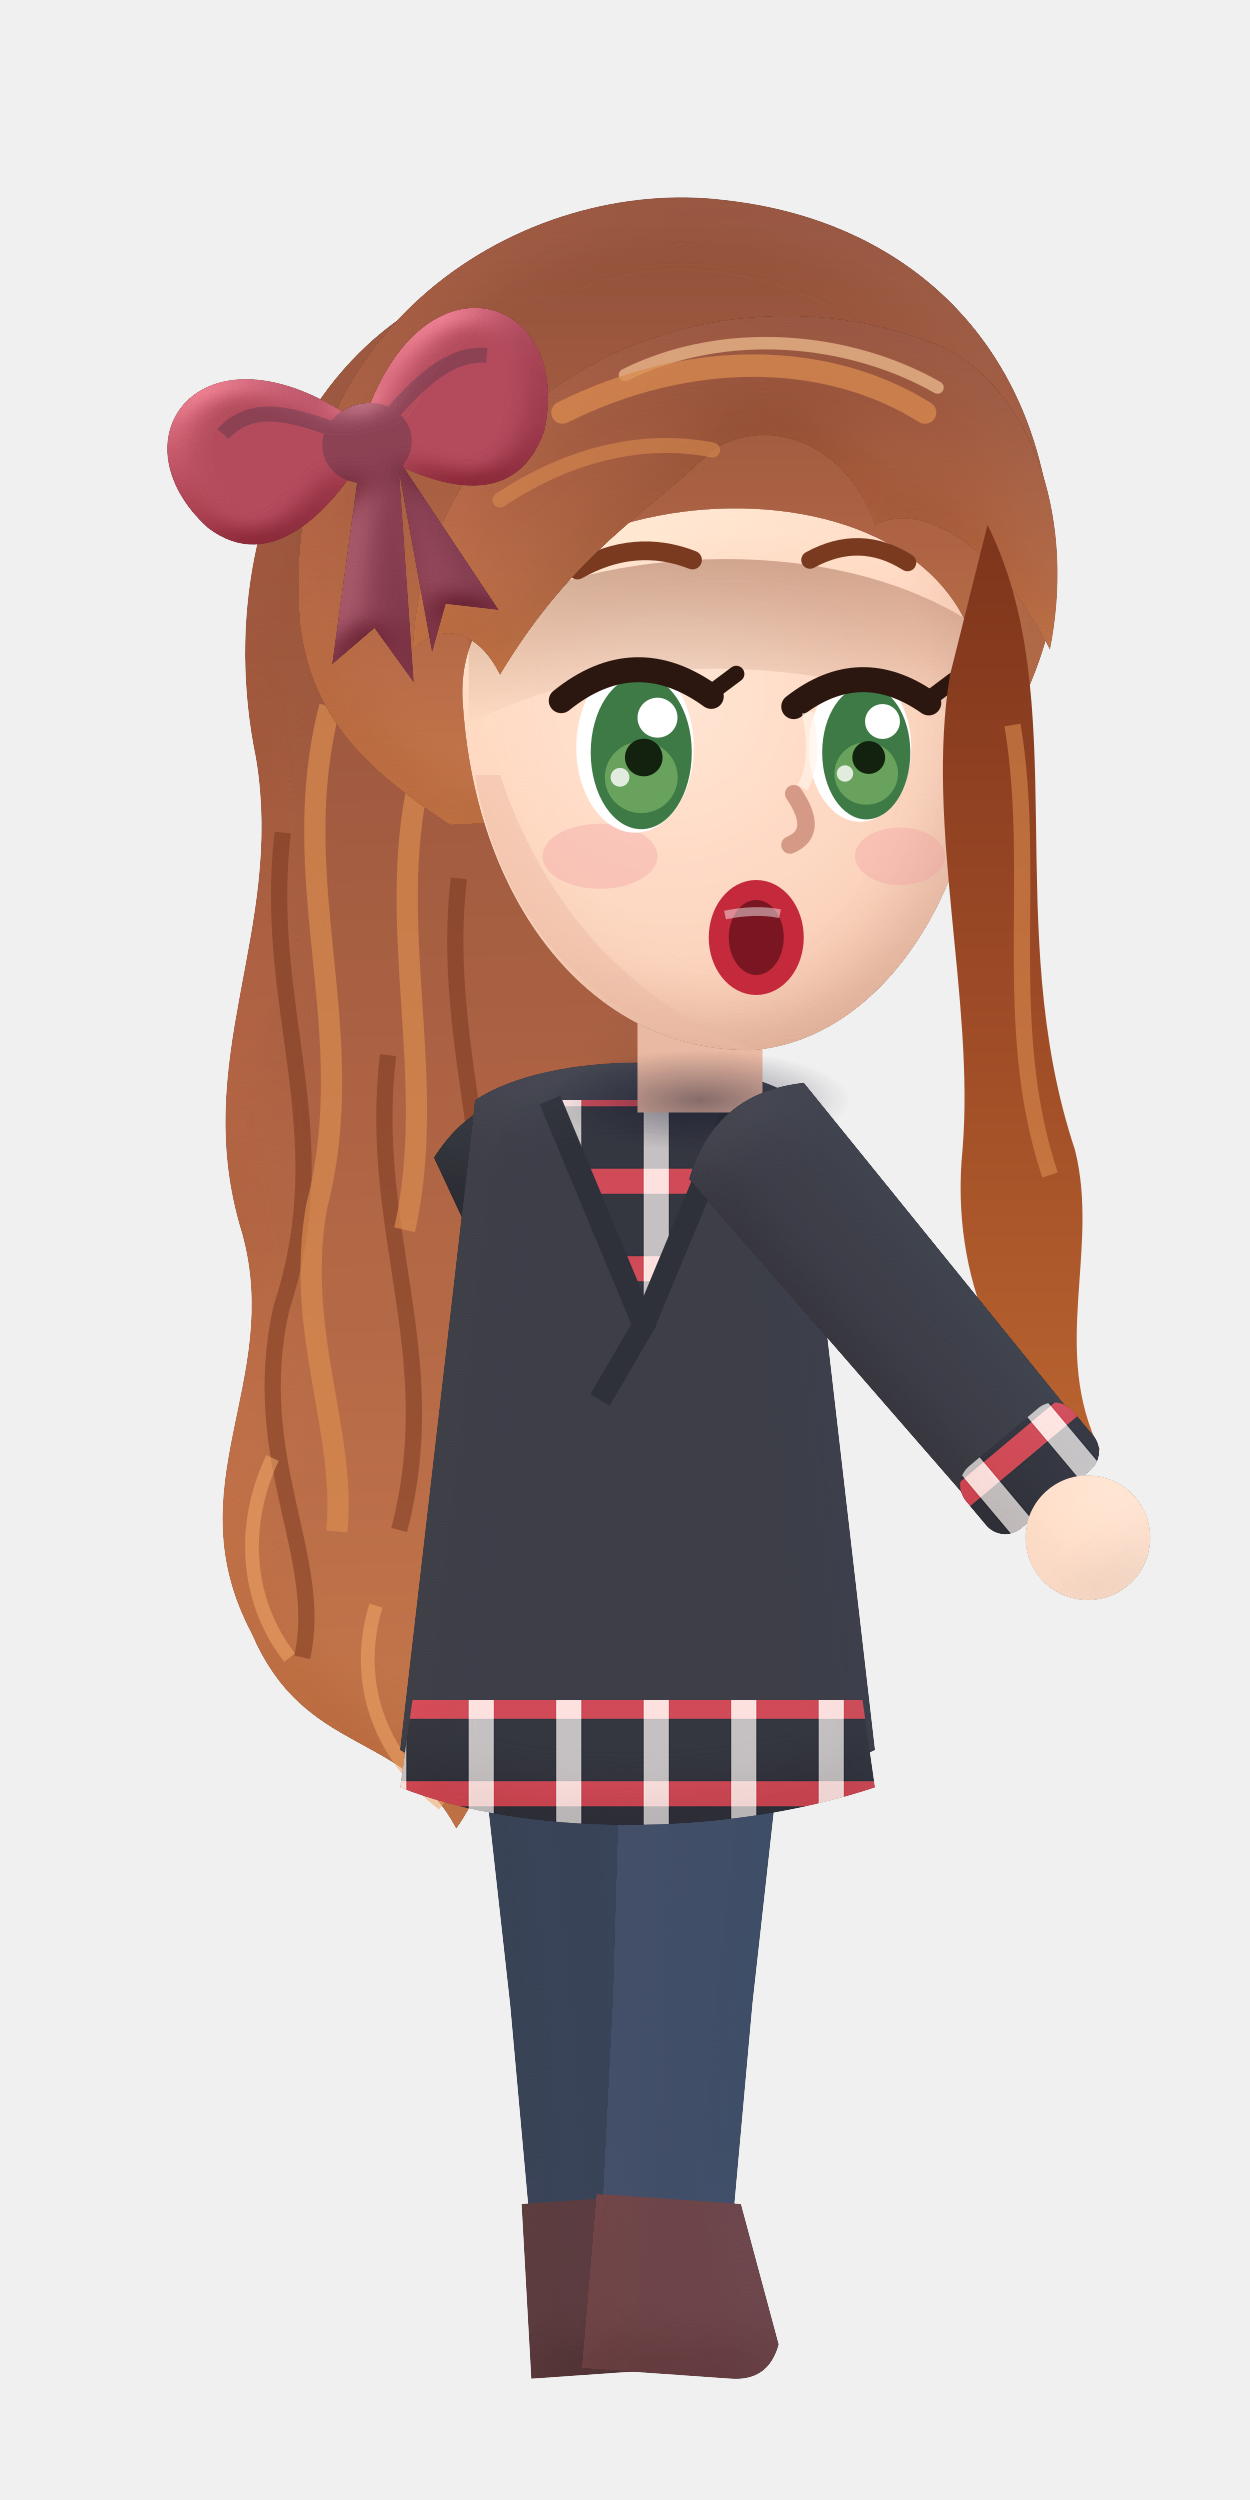
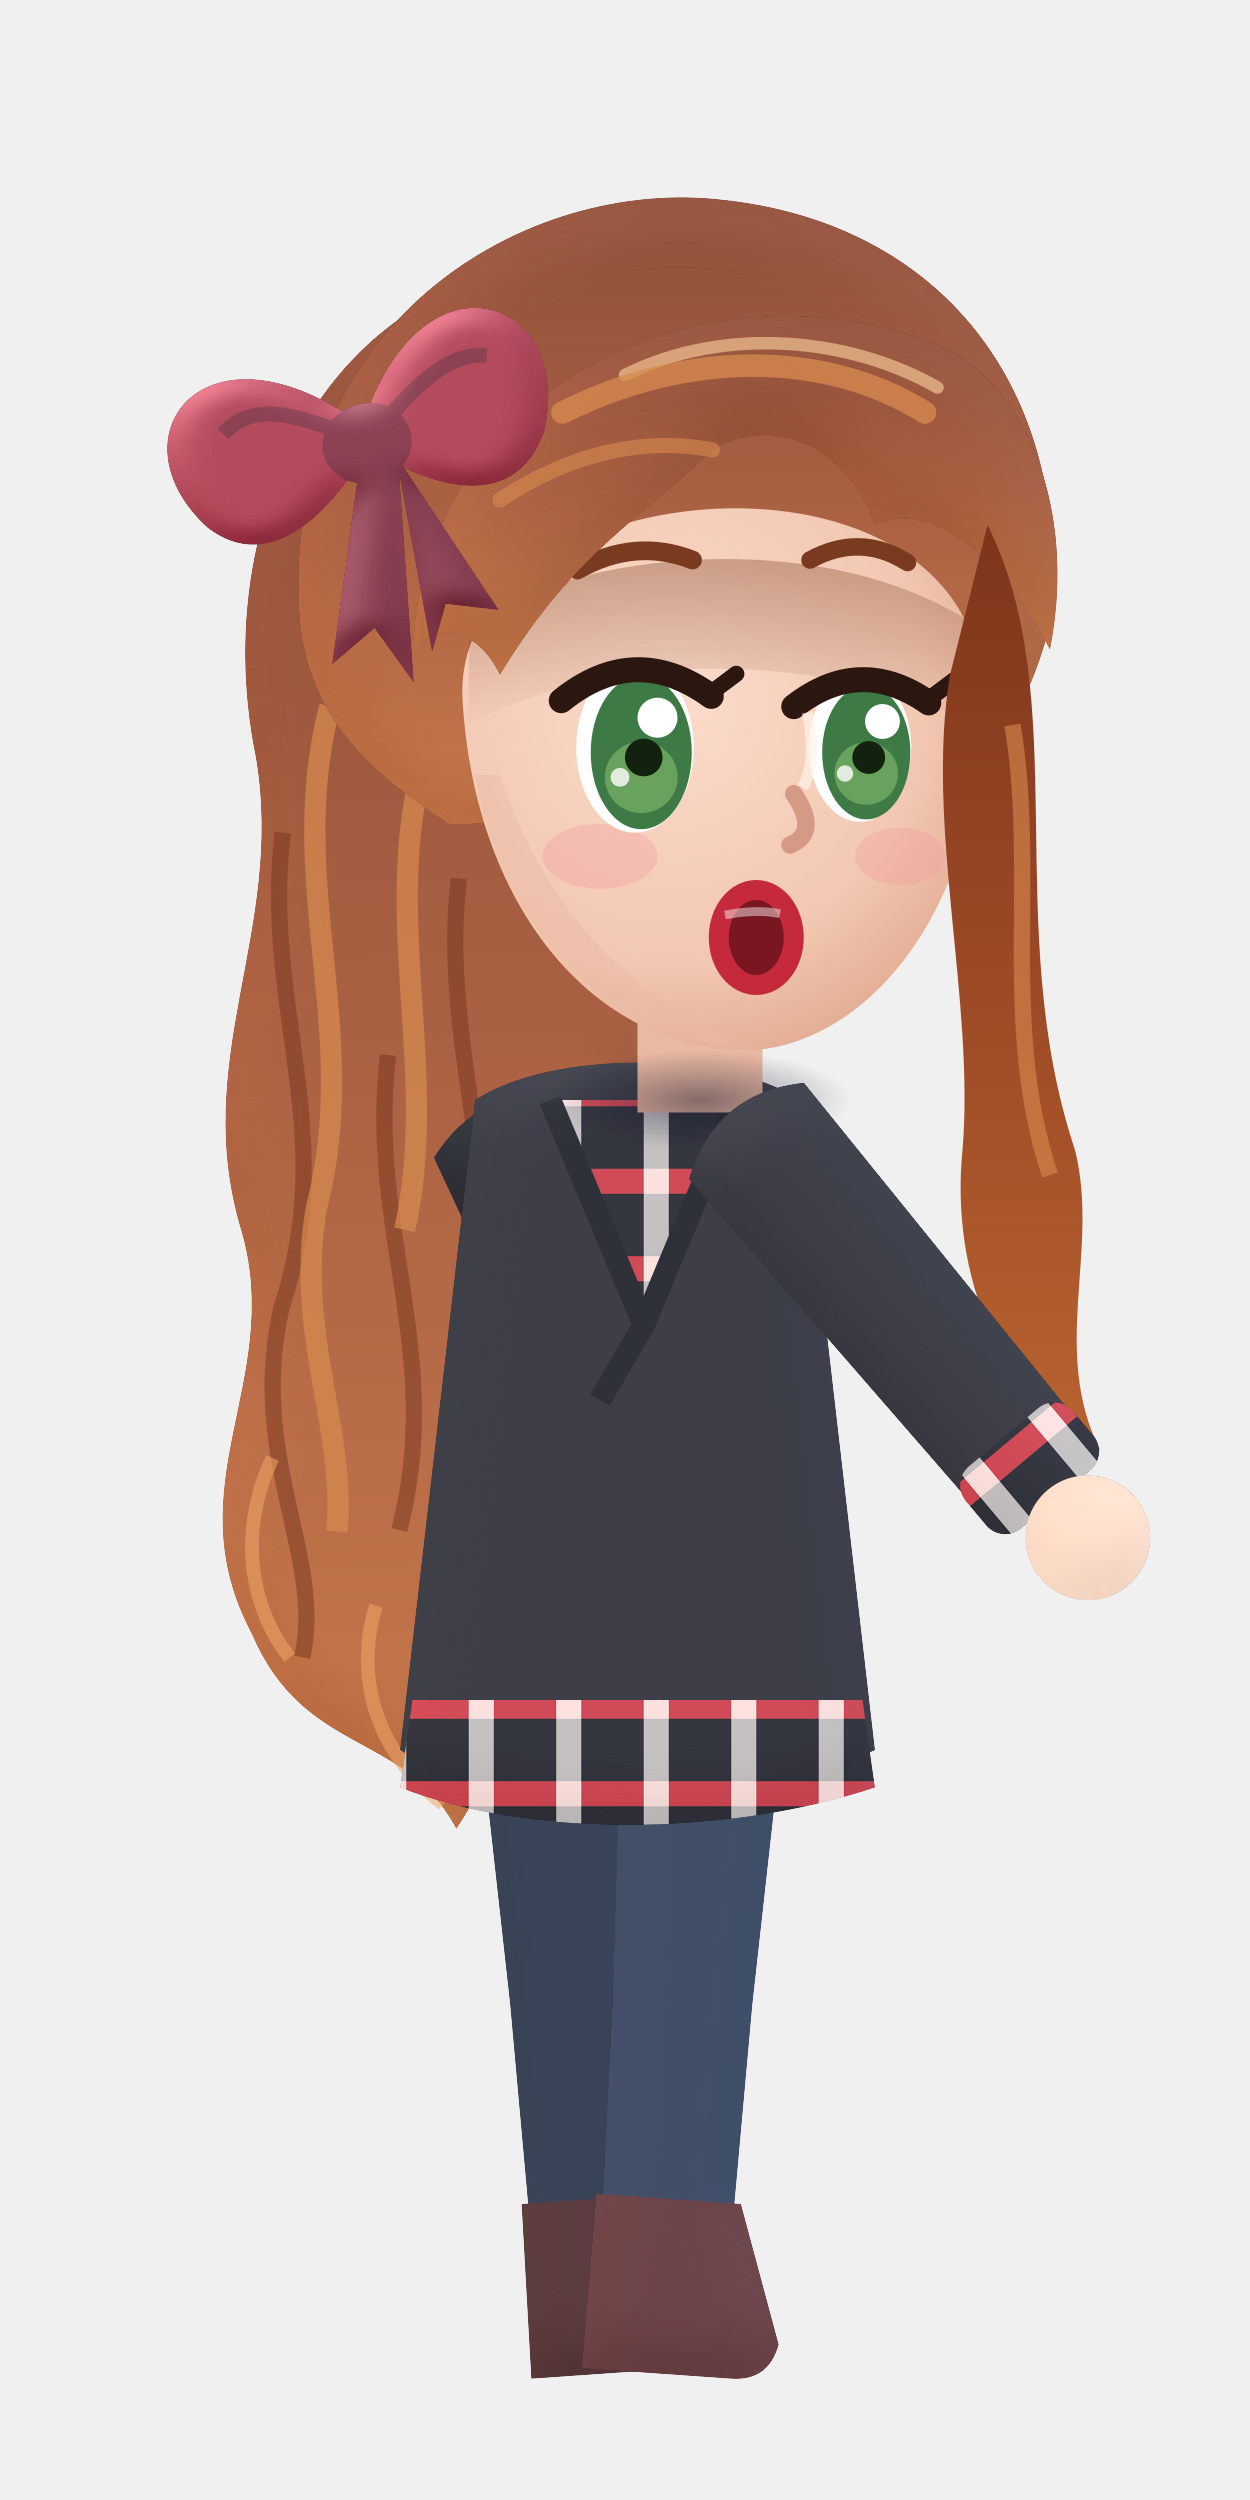
<svg xmlns="http://www.w3.org/2000/svg" viewBox="0 0 100 200">
  <defs>
    <filter id="v3d-a7" x="-25%" y="-25%" width="150%" height="150%" color-interpolation-filters="sRGB">
      <feGaussianBlur in="SourceAlpha" stdDeviation="2.4" result="h" />
      <feDiffuseLighting in="h" surfaceScale="3" diffuseConstant="1" lighting-color="#fff3e2" result="d">
        <feDistantLight azimuth="225" elevation="52" />
      </feDiffuseLighting>
      <feComposite in="SourceGraphic" in2="d" operator="arithmetic" k1="0.68" k2="0.4" k3="0" k4="0" result="lit" />
      <feSpecularLighting in="h" surfaceScale="3" specularConstant="0.12" specularExponent="30" lighting-color="#ffffff" result="s">
        <feDistantLight azimuth="225" elevation="60" />
      </feSpecularLighting>
      <feComposite in="s" in2="SourceAlpha" operator="in" result="s2" />
      <feSpecularLighting in="h" surfaceScale="3" specularConstant="0.32" specularExponent="6" lighting-color="#9fd7ff" result="r">
        <feDistantLight azimuth="330" elevation="18" />
      </feSpecularLighting>
      <feComposite in="r" in2="SourceAlpha" operator="in" result="r2" />
      <feComposite in="lit" in2="s2" operator="arithmetic" k1="0" k2="1" k3="1" k4="0" result="ls" />
      <feComposite in="ls" in2="r2" operator="arithmetic" k1="0" k2="1" k3="1" k4="0" result="all" />
      <feComposite in="all" in2="SourceAlpha" operator="in" />
    </filter>
    <filter id="fur-a7" x="-25%" y="-25%" width="150%" height="150%" color-interpolation-filters="sRGB">
      <feGaussianBlur in="SourceAlpha" stdDeviation="3.4" result="h" />
      <feDiffuseLighting in="h" surfaceScale="2.4" diffuseConstant="1" lighting-color="#fff3e2" result="d">
        <feDistantLight azimuth="225" elevation="52" />
      </feDiffuseLighting>
      <feComposite in="SourceGraphic" in2="d" operator="arithmetic" k1="0.68" k2="0.4" k3="0" k4="0" result="lit" />
      <feSpecularLighting in="h" surfaceScale="2.4" specularConstant="0.12" specularExponent="16" lighting-color="#ffffff" result="s">
        <feDistantLight azimuth="225" elevation="60" />
      </feSpecularLighting>
      <feComposite in="s" in2="SourceAlpha" operator="in" result="s2" />
      <feSpecularLighting in="h" surfaceScale="2.4" specularConstant="0.5" specularExponent="6" lighting-color="#9fd7ff" result="r">
        <feDistantLight azimuth="330" elevation="18" />
      </feSpecularLighting>
      <feComposite in="r" in2="SourceAlpha" operator="in" result="r2" />
      <feComposite in="lit" in2="s2" operator="arithmetic" k1="0" k2="1" k3="1" k4="0" result="ls" />
      <feComposite in="ls" in2="r2" operator="arithmetic" k1="0" k2="1" k3="1" k4="0" result="all" />
      <feComposite in="all" in2="SourceAlpha" operator="in" />
    </filter>
    <filter id="gloss-a7" x="-25%" y="-25%" width="150%" height="150%" color-interpolation-filters="sRGB">
      <feGaussianBlur in="SourceAlpha" stdDeviation="1.2" result="h" />
      <feDiffuseLighting in="h" surfaceScale="2.2" diffuseConstant="1" lighting-color="#fff3e2" result="d">
        <feDistantLight azimuth="225" elevation="52" />
      </feDiffuseLighting>
      <feComposite in="SourceGraphic" in2="d" operator="arithmetic" k1="0.68" k2="0.4" k3="0" k4="0" result="lit" />
      <feSpecularLighting in="h" surfaceScale="2.2" specularConstant="0.45" specularExponent="34" lighting-color="#ffffff" result="s">
        <feDistantLight azimuth="225" elevation="60" />
      </feSpecularLighting>
      <feComposite in="s" in2="SourceAlpha" operator="in" result="s2" />
      <feSpecularLighting in="h" surfaceScale="2.2" specularConstant="0.25" specularExponent="6" lighting-color="#9fd7ff" result="r">
        <feDistantLight azimuth="330" elevation="18" />
      </feSpecularLighting>
      <feComposite in="r" in2="SourceAlpha" operator="in" result="r2" />
      <feComposite in="lit" in2="s2" operator="arithmetic" k1="0" k2="1" k3="1" k4="0" result="ls" />
      <feComposite in="ls" in2="r2" operator="arithmetic" k1="0" k2="1" k3="1" k4="0" result="all" />
      <feComposite in="all" in2="SourceAlpha" operator="in" />
    </filter>
    <radialGradient id="ao-a7">
      <stop offset="0" stop-color="#0a0c24" stop-opacity=".45" />
      <stop offset="1" stop-color="#0a0c24" stop-opacity="0" />
    </radialGradient>
    <linearGradient id="haira7" x1="0" y1="0" x2="0" y2="1">
      <stop offset="0" stop-color="#7e351b" />
      <stop offset=".5" stop-color="#9c4a26" />
      <stop offset="1" stop-color="#b9632f" />
    </linearGradient>
    <radialGradient id="skina7" cx=".4" cy=".35" r=".75">
      <stop offset="0" stop-color="#fbdccb" />
      <stop offset=".65" stop-color="#f2c8b2" />
      <stop offset="1" stop-color="#dfa58c" />
    </radialGradient>
    <linearGradient id="fringeShadowa7" x1="0" y1="0" x2="0" y2="1">
      <stop offset="0" stop-color="#7a3a20" stop-opacity=".35" />
      <stop offset="1" stop-color="#7a3a20" stop-opacity="0" />
    </linearGradient>
    <pattern id="plaida7" width="7" height="7" patternUnits="userSpaceOnUse">
      <rect width="7" height="7" fill="#1d1a22" />
      <rect y="2.5" width="7" height="2" fill="#c3313d" />
      <rect x="2.5" width="2" height="7" fill="#ece6e8" opacity=".75" />
      <rect x="2.5" y="2.5" width="2" height="2" fill="#f2d6d8" />
    </pattern>
    <pattern id="knita7" width="6" height="6" patternUnits="userSpaceOnUse">
      <rect width="6" height="6" fill="#26232c" />
      <path d="M0 3 L1.5 0 L3 3 L4.5 0 L6 3" stroke="#17151b" stroke-width=".8" fill="none" />
    </pattern>
  </defs>
  <g transform="translate(0 0) rotate(0 50 196)">
    <g transform="rotate(-1.35 48 40)">
      <g filter="url(#v3d-a7)">
        <path d="M54 22 C30 16 16 38 20 60 C22 74 14 84 18 98 C21 110 12 118 18 130 C22 140 30 138 34 146 C40 138 36 128 42 122 C44 114 40 104 46 98 C50 92 48 88 52 84 Z" fill="url(#haira7)" />
      </g>
      <path d="M22 66 C20 80 26 90 21 104 C18 116 24 124 22 132 M30 84 C28 98 34 108 30 122 M36 70 C34 84 40 96 36 110" stroke="#6e2f18" stroke-width="1.3" fill="none" opacity=".45" />
      <path d="M26 56 C22 70 28 82 24 96 C22 106 26 114 25 122 M33 62 C30 74 34 86 31 98" stroke="#d98b4f" stroke-width="1.7" fill="none" opacity=".7" />
      <path d="M28 128 C26 134 28 140 33 144 M20 116 C17 122 18 128 21 132" stroke="#f0a868" stroke-width="1.1" fill="none" opacity=".55" />
    </g>
    <g filter="url(#v3d-a7)">
      <g transform="translate(45 140) rotate(-4)">
        <path d="M-6.5 -2 L6.5 -2 L5.6 20 L5.2 40 L-5.2 40 L-5.6 20Z" fill="#22293e" />
        <path d="M-5.8 36 L5.8 36 L9.6 47 Q9 50 6 50 L-6 50Z" fill="#462122" />
      </g>
    </g>
    <g filter="url(#v3d-a7)">
      <g transform="translate(41 92) rotate(-24)">
        <path d="M-6 -2 Q0 -6 6 -2 L5.4 32 L-5.4 32Z" fill="#17151b" />
        <rect x="-5.6" y="30" width="11.2" height="6.5" rx="2" fill="url(#plaida7)" />
        <circle cx="0" cy="40.5" r="5" fill="#f7d6c4" />
      </g>
    </g>
    <g filter="url(#v3d-a7)">
      <g transform="translate(56 140) rotate(4)">
        <path d="M-6.5 -2 L6.5 -2 L5.6 20 L5.2 40 L-5.2 40 L-5.6 20Z" fill="#2b3550" />
        <path d="M-5.8 36 L5.8 36 L9.6 47 Q9 50 6 50 L-6 50Z" fill="#5a2a2c" />
      </g>
    </g>
    <g filter="url(#v3d-a7)">
      <path d="M38 88 C44 84 58 84 64 88 L70 140 C58 146 42 146 32 140 Z" fill="#26232c" />
      <path d="M44 88 L51.5 104 L59 88Z" fill="url(#plaida7)" />
      <path d="M44 88 L51.5 106 L48 112 M59 88 L51.5 106" stroke="#17151b" stroke-width="1.8" fill="none" />
      <path d="M33 136 L69 136 L70 143 C58 147 42 147 32 143Z" fill="url(#plaida7)" />
    </g>
    <rect x="51" y="80" width="10" height="9" fill="#eab9a3" />
    <ellipse cx="56" cy="88" rx="12" ry="4" fill="url(#ao-a7)" />
    <g filter="url(#v3d-a7)">
      <path d="M24 50 C22 26 42 14 58 16 C76 18 86 32 84 50 C82 58 78 62 76 64 L36 66 C30 62 25 58 24 50Z" fill="url(#haira7)" />
    </g>
-     <g filter="url(#v3d-a7)">
-       <path d="M37 56 C36 38 76 34 78.5 54 C79.5 70 71 83 60.5 84 C48 84.5 38 73 37 56Z" fill="url(#skina7)" />
-     </g>
+     <path d="M37 56 C36 38 76 34 78.5 54 C79.5 70 71 83 60.5 84 C48 84.5 38 73 37 56Z" fill="url(#skina7)" />
    <path d="M38 62 C40 74 48 83 60.5 84 C52 81 44 74 40 62Z" fill="#eab9a3" opacity=".45" />
    <path d="M37.5 50 C46 44 66 42 78 50 L78 58 C66 52 48 52 37.5 58Z" fill="url(#fringeShadowa7)" />
    <ellipse cx="48" cy="68.5" rx="4.6" ry="2.6" fill="#f19aa0" opacity="0.35" />
    <ellipse cx="72" cy="68.5" rx="3.6" ry="2.3" fill="#f19aa0" opacity="0.35" />
    <ellipse cx="50.8" cy="59.8" rx="4.7" ry="6.815" fill="#fff" />
    <ellipse cx="51.3" cy="60.2" rx="4.042" ry="6.134" fill="#3d7a46" />
    <ellipse cx="51.3" cy="62.185" rx="2.914" ry="2.862" fill="#8cc36e" opacity=".55" />
    <circle cx="51.5" cy="60.6" r="1.504" fill="#13210f" />
    <circle cx="52.6" cy="57.415" r="1.598" fill="#fff" />
    <circle cx="49.6" cy="62.185" r="0.752" fill="#fff" opacity=".8" />
    <path d="M44.9 56.052 Q50.8 51.281 56.9 55.711" stroke="#2b1710" stroke-width="2" fill="none" stroke-linecap="round" />
    <path d="M56.5 55.711 l2.4 -1.8" stroke="#2b1710" stroke-width="1.3" stroke-linecap="round" />
    <ellipse cx="68.8" cy="59.8" rx="4.1" ry="5.945" fill="#fff" />
    <ellipse cx="69.3" cy="60.2" rx="3.526" ry="5.35" fill="#3d7a46" />
    <ellipse cx="69.3" cy="61.881" rx="2.542" ry="2.497" fill="#8cc36e" opacity=".55" />
    <circle cx="69.5" cy="60.6" r="1.312" fill="#13210f" />
    <circle cx="70.6" cy="57.719" r="1.394" fill="#fff" />
    <circle cx="67.6" cy="61.881" r="0.656" fill="#fff" opacity=".8" />
    <path d="M63.5 56.53 Q68.8 52.369 74.3 56.233" stroke="#2b1710" stroke-width="2" fill="none" stroke-linecap="round" />
    <path d="M73.9 56.233 l2.4 -1.8" stroke="#2b1710" stroke-width="1.3" stroke-linecap="round" />
    <path d="M46.2 45.6 Q50.8 43 55.4 44.8" stroke="#7a3a20" stroke-width="1.5" fill="none" stroke-linecap="round" />
    <path d="M64.8 44.8 Q68.8 42.6 72.6 45" stroke="#7a3a20" stroke-width="1.4" fill="none" stroke-linecap="round" />
    <path d="M63.5 63.5 Q65.6 66.6 63.2 67.6" stroke="#d49a86" stroke-width="1.4" fill="none" stroke-linecap="round" />
    <path d="M64.6 57 Q65.4 61 64.2 63" stroke="#fff3ea" stroke-width=".9" fill="none" opacity=".7" />
    <ellipse cx="60.5" cy="75" rx="3" ry="3.8" fill="#7a1622" />
    <ellipse cx="60.5" cy="75" rx="3" ry="3.8" fill="none" stroke="#c42a3c" stroke-width="1.6" />
    <path d="M58 73.2 Q60.5 72.7 62.4 73.1" stroke="#fff" stroke-width=".7" fill="none" opacity=".45" />
    <g filter="url(#v3d-a7)">
      <path d="M33 52 C34 30 58 20 76 28 C83 32 86 42 84 52 C80 44 74 40 70 42 C68 36 62 33 57 36 C52 41 46 44 40 54 C38 50 35 50 33 52Z" fill="url(#haira7)" />
    </g>
    <path d="M50 30 C58 26 68 27 75 31" stroke="#ffd2a0" stroke-width="1" fill="none" opacity=".6" stroke-linecap="round" />
    <path d="M45 33 C55 28 66 28 74 33" stroke="#d98b4f" stroke-width="1.8" fill="none" opacity=".75" stroke-linecap="round" />
    <path d="M40 40 C46 36 52 35 57 36" stroke="#d98b4f" stroke-width="1.2" fill="none" opacity=".6" stroke-linecap="round" />
    <path d="M79 42 C86 56 80 74 86 92 C88 100 84 108 88 116 C80 112 76 102 77 92 C78 80 74 66 76 54Z" fill="url(#haira7)" />
    <path d="M81 58 C83 70 80 82 84 94" stroke="#d98b4f" stroke-width="1.3" fill="none" opacity=".6" />
    <g transform="translate(29 34) rotate(-14)" filter="url(#gloss-a7)">
      <path d="M0 0 C-10 -12 -20 -4 -14 5 C-10 10 -4 6 0 2Z" fill="#8e1c2e" />
      <path d="M0 0 C8 -13 19 -6 14 4 C10 10 4 6 0 2Z" fill="#8e1c2e" />
      <path d="M-11 -2 C-8 -4 -5 -2 -2 0 M11 -3 C8 -4 5 -2 2 0" stroke="#651224" stroke-width="1.2" fill="none" />
      <path d="M-1 3 L-7 18 L-3 16 L-1 21 L2 4Z M2 3 L7 17 L3 15.5 L1 19Z" fill="#651224" />
      <ellipse cx="0" cy="1.5" rx="3.6" ry="3.2" fill="#651224" />
    </g>
    <g filter="url(#v3d-a7)">
      <g transform="translate(61 92) rotate(-40)">
        <path d="M-6 -2 Q0 -6 6 -2 L5.4 32 L-5.4 32Z" fill="#26232c" />
        <rect x="-5.6" y="30" width="11.2" height="6.5" rx="2" fill="url(#plaida7)" />
        <circle cx="0" cy="40.5" r="5" fill="#f7d6c4" />
      </g>
    </g>
  </g>
</svg>
